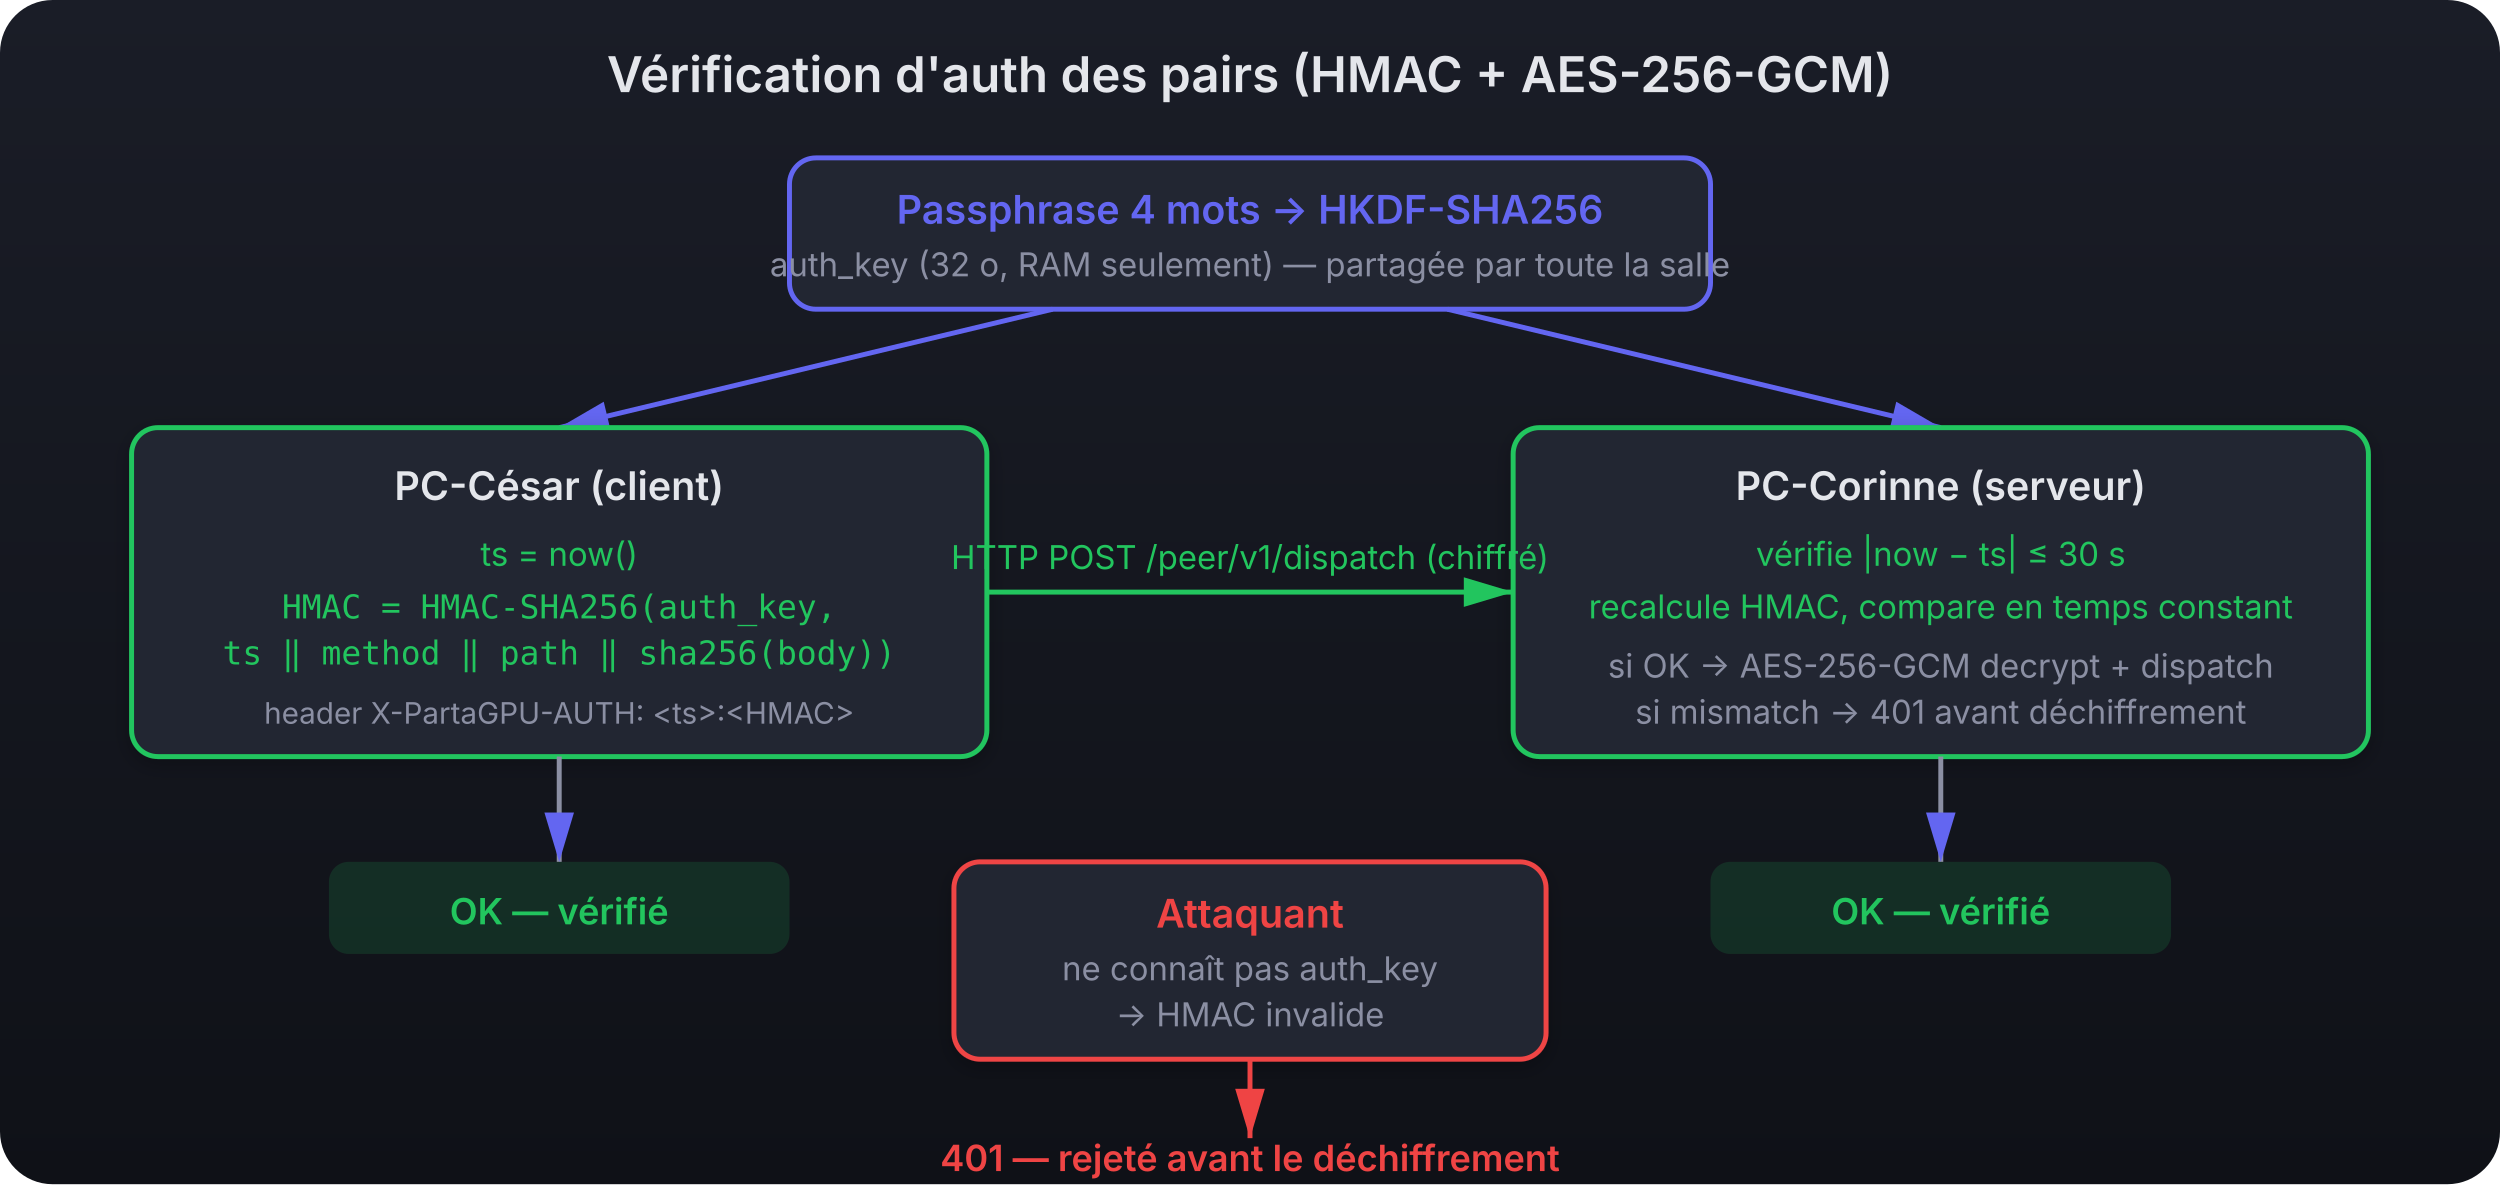
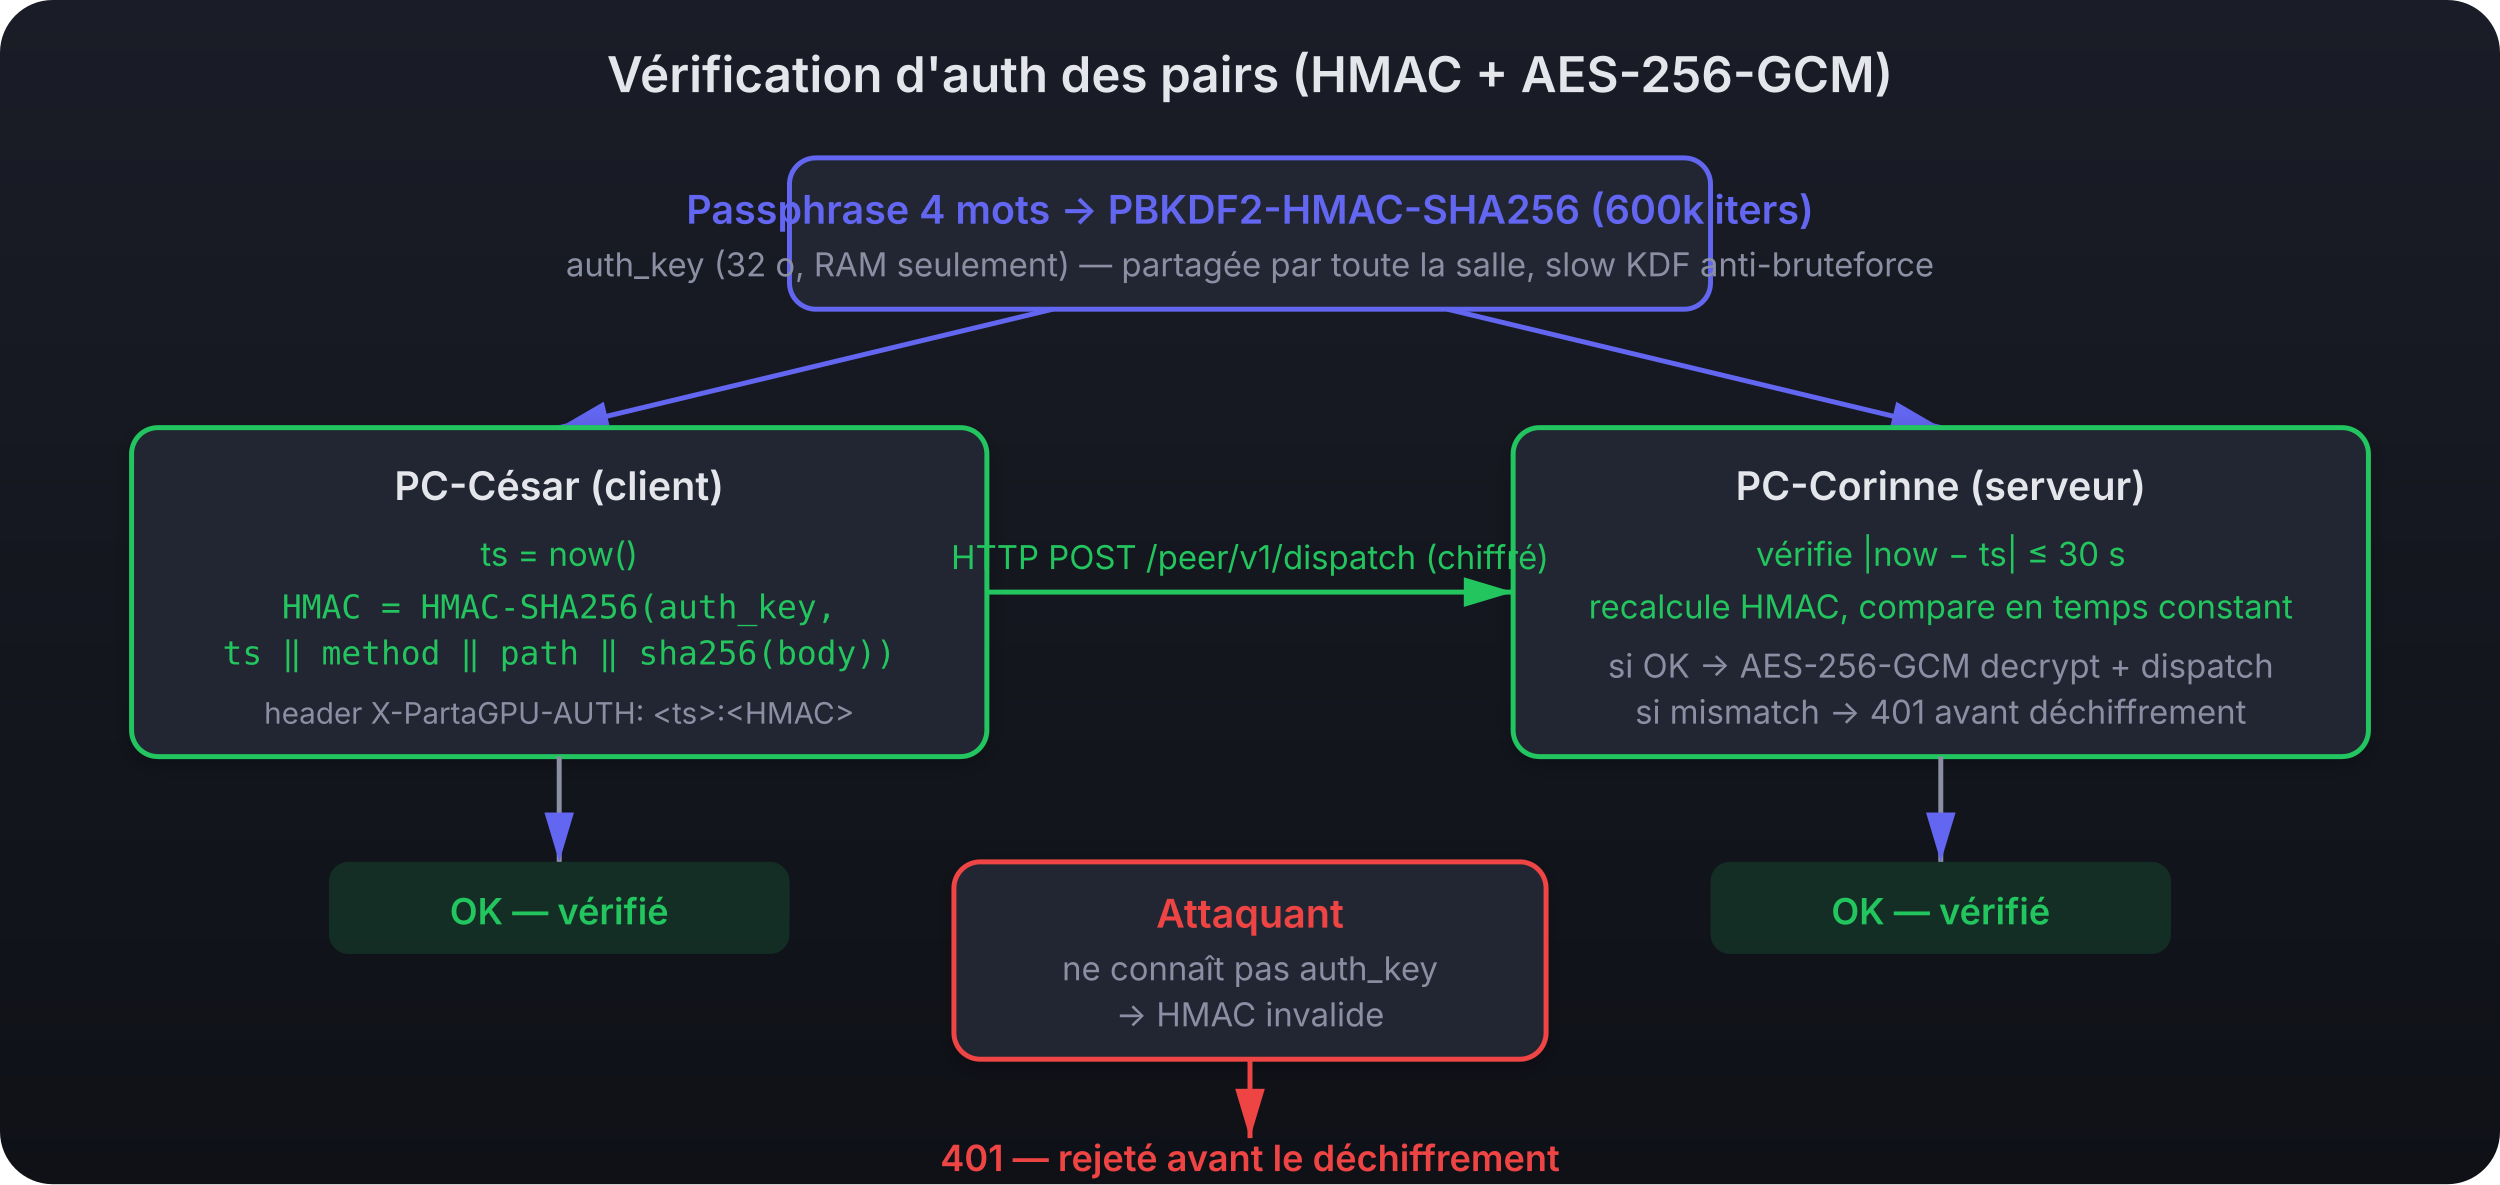
<svg xmlns="http://www.w3.org/2000/svg" viewBox="0 0 760 360" font-family="Inter, system-ui, sans-serif">
  <defs>
    <linearGradient id="abg" x1="0" y1="0" x2="0" y2="1">
      <stop offset="0%" stop-color="#1a1d27" />
      <stop offset="100%" stop-color="#0f1117" />
    </linearGradient>
    <filter id="ash">
      <feDropShadow dx="0" dy="2" stdDeviation="3" flood-color="#000" flood-opacity="0.25" />
    </filter>
    <marker id="aarr" viewBox="0 0 10 6" refX="10" refY="3" markerWidth="10" markerHeight="6" orient="auto">
      <path d="M0,0 L10,3 L0,6 Z" fill="#6366f1" />
    </marker>
    <marker id="garr" viewBox="0 0 10 6" refX="10" refY="3" markerWidth="10" markerHeight="6" orient="auto">
      <path d="M0,0 L10,3 L0,6 Z" fill="#22c55e" />
    </marker>
    <marker id="rarr" viewBox="0 0 10 6" refX="10" refY="3" markerWidth="10" markerHeight="6" orient="auto">
      <path d="M0,0 L10,3 L0,6 Z" fill="#ef4444" />
    </marker>
  </defs>
  <rect width="760" height="360" rx="16" fill="url(#abg)" />
  <text x="380" y="28" text-anchor="middle" fill="#e4e6eb" font-size="15" font-weight="600">Vérification d'auth des pairs (HMAC + AES-256-GCM)</text>
  <rect x="240" y="48" width="280" height="46" rx="8" fill="#222632" stroke="#6366f1" stroke-width="1.5" />
-   <text x="380" y="68" text-anchor="middle" fill="#6366f1" font-size="12" font-weight="600">Passphrase 4 mots → HKDF-SHA256</text>
-   <text x="380" y="84" text-anchor="middle" fill="#8b8fa3" font-size="10">auth_key (32 o, RAM seulement) — partagée par toute la salle</text>
+   <text x="380" y="68" text-anchor="middle" fill="#6366f1" font-size="12" font-weight="600">Passphrase 4 mots → PBKDF2-HMAC-SHA256 (600k iters)</text>
+   <text x="380" y="84" text-anchor="middle" fill="#8b8fa3" font-size="10">auth_key (32 o, RAM seulement) — partagée par toute la salle, slow KDF anti-bruteforce</text>
  <line x1="320" y1="94" x2="170" y2="130" stroke="#6366f1" stroke-width="1.5" marker-end="url(#aarr)" />
  <line x1="440" y1="94" x2="590" y2="130" stroke="#6366f1" stroke-width="1.5" marker-end="url(#aarr)" />
  <rect x="40" y="130" width="260" height="100" rx="8" fill="#222632" stroke="#22c55e" stroke-width="1.5" filter="url(#ash)" />
  <text x="170" y="152" text-anchor="middle" fill="#e4e6eb" font-size="12" font-weight="600">PC-César (client)</text>
  <text x="170" y="172" text-anchor="middle" fill="#22c55e" font-size="10">ts = now()</text>
  <text x="170" y="188" text-anchor="middle" fill="#22c55e" font-size="10" font-family="ui-monospace, monospace">HMAC = HMAC-SHA256(auth_key,</text>
  <text x="170" y="202" text-anchor="middle" fill="#22c55e" font-size="10" font-family="ui-monospace, monospace">  ts ‖ method ‖ path ‖ sha256(body))</text>
  <text x="170" y="220" text-anchor="middle" fill="#8b8fa3" font-size="9">header X-PartaGPU-AUTH: &lt;ts&gt;:&lt;HMAC&gt;</text>
  <rect x="460" y="130" width="260" height="100" rx="8" fill="#222632" stroke="#22c55e" stroke-width="1.5" filter="url(#ash)" />
  <text x="590" y="152" text-anchor="middle" fill="#e4e6eb" font-size="12" font-weight="600">PC-Corinne (serveur)</text>
  <text x="590" y="172" text-anchor="middle" fill="#22c55e" font-size="10">vérifie |now − ts| ≤ 30 s</text>
  <text x="590" y="188" text-anchor="middle" fill="#22c55e" font-size="10">recalcule HMAC, compare en temps constant</text>
  <text x="590" y="206" text-anchor="middle" fill="#8b8fa3" font-size="10">si OK → AES-256-GCM decrypt + dispatch</text>
  <text x="590" y="220" text-anchor="middle" fill="#8b8fa3" font-size="10">si mismatch → 401 avant déchiffrement</text>
  <line x1="300" y1="180" x2="460" y2="180" stroke="#22c55e" stroke-width="1.5" marker-end="url(#garr)" />
  <text x="380" y="173" text-anchor="middle" fill="#22c55e" font-size="10">HTTP POST /peer/v1/dispatch (chiffré)</text>
  <line x1="170" y1="230" x2="170" y2="262" stroke="#8b8fa3" stroke-width="1.5" marker-end="url(#aarr)" />
  <line x1="590" y1="230" x2="590" y2="262" stroke="#8b8fa3" stroke-width="1.5" marker-end="url(#aarr)" />
  <rect x="100" y="262" width="140" height="28" rx="6" fill="rgba(34,197,94,0.15)" />
  <text x="170" y="281" text-anchor="middle" fill="#22c55e" font-size="11" font-weight="600">OK — vérifié</text>
  <rect x="520" y="262" width="140" height="28" rx="6" fill="rgba(34,197,94,0.15)" />
  <text x="590" y="281" text-anchor="middle" fill="#22c55e" font-size="11" font-weight="600">OK — vérifié</text>
  <rect x="290" y="262" width="180" height="60" rx="8" fill="#222632" stroke="#ef4444" stroke-width="1.5" filter="url(#ash)" />
  <text x="380" y="282" text-anchor="middle" fill="#ef4444" font-size="12" font-weight="600">Attaquant</text>
  <text x="380" y="298" text-anchor="middle" fill="#8b8fa3" font-size="10">ne connaît pas auth_key</text>
  <text x="380" y="312" text-anchor="middle" fill="#8b8fa3" font-size="10">→ HMAC invalide</text>
  <line x1="380" y1="322" x2="380" y2="346" stroke="#ef4444" stroke-width="1.5" marker-end="url(#rarr)" />
  <text x="380" y="356" text-anchor="middle" fill="#ef4444" font-size="11" font-weight="600">401 — rejeté avant le déchiffrement</text>
</svg>
